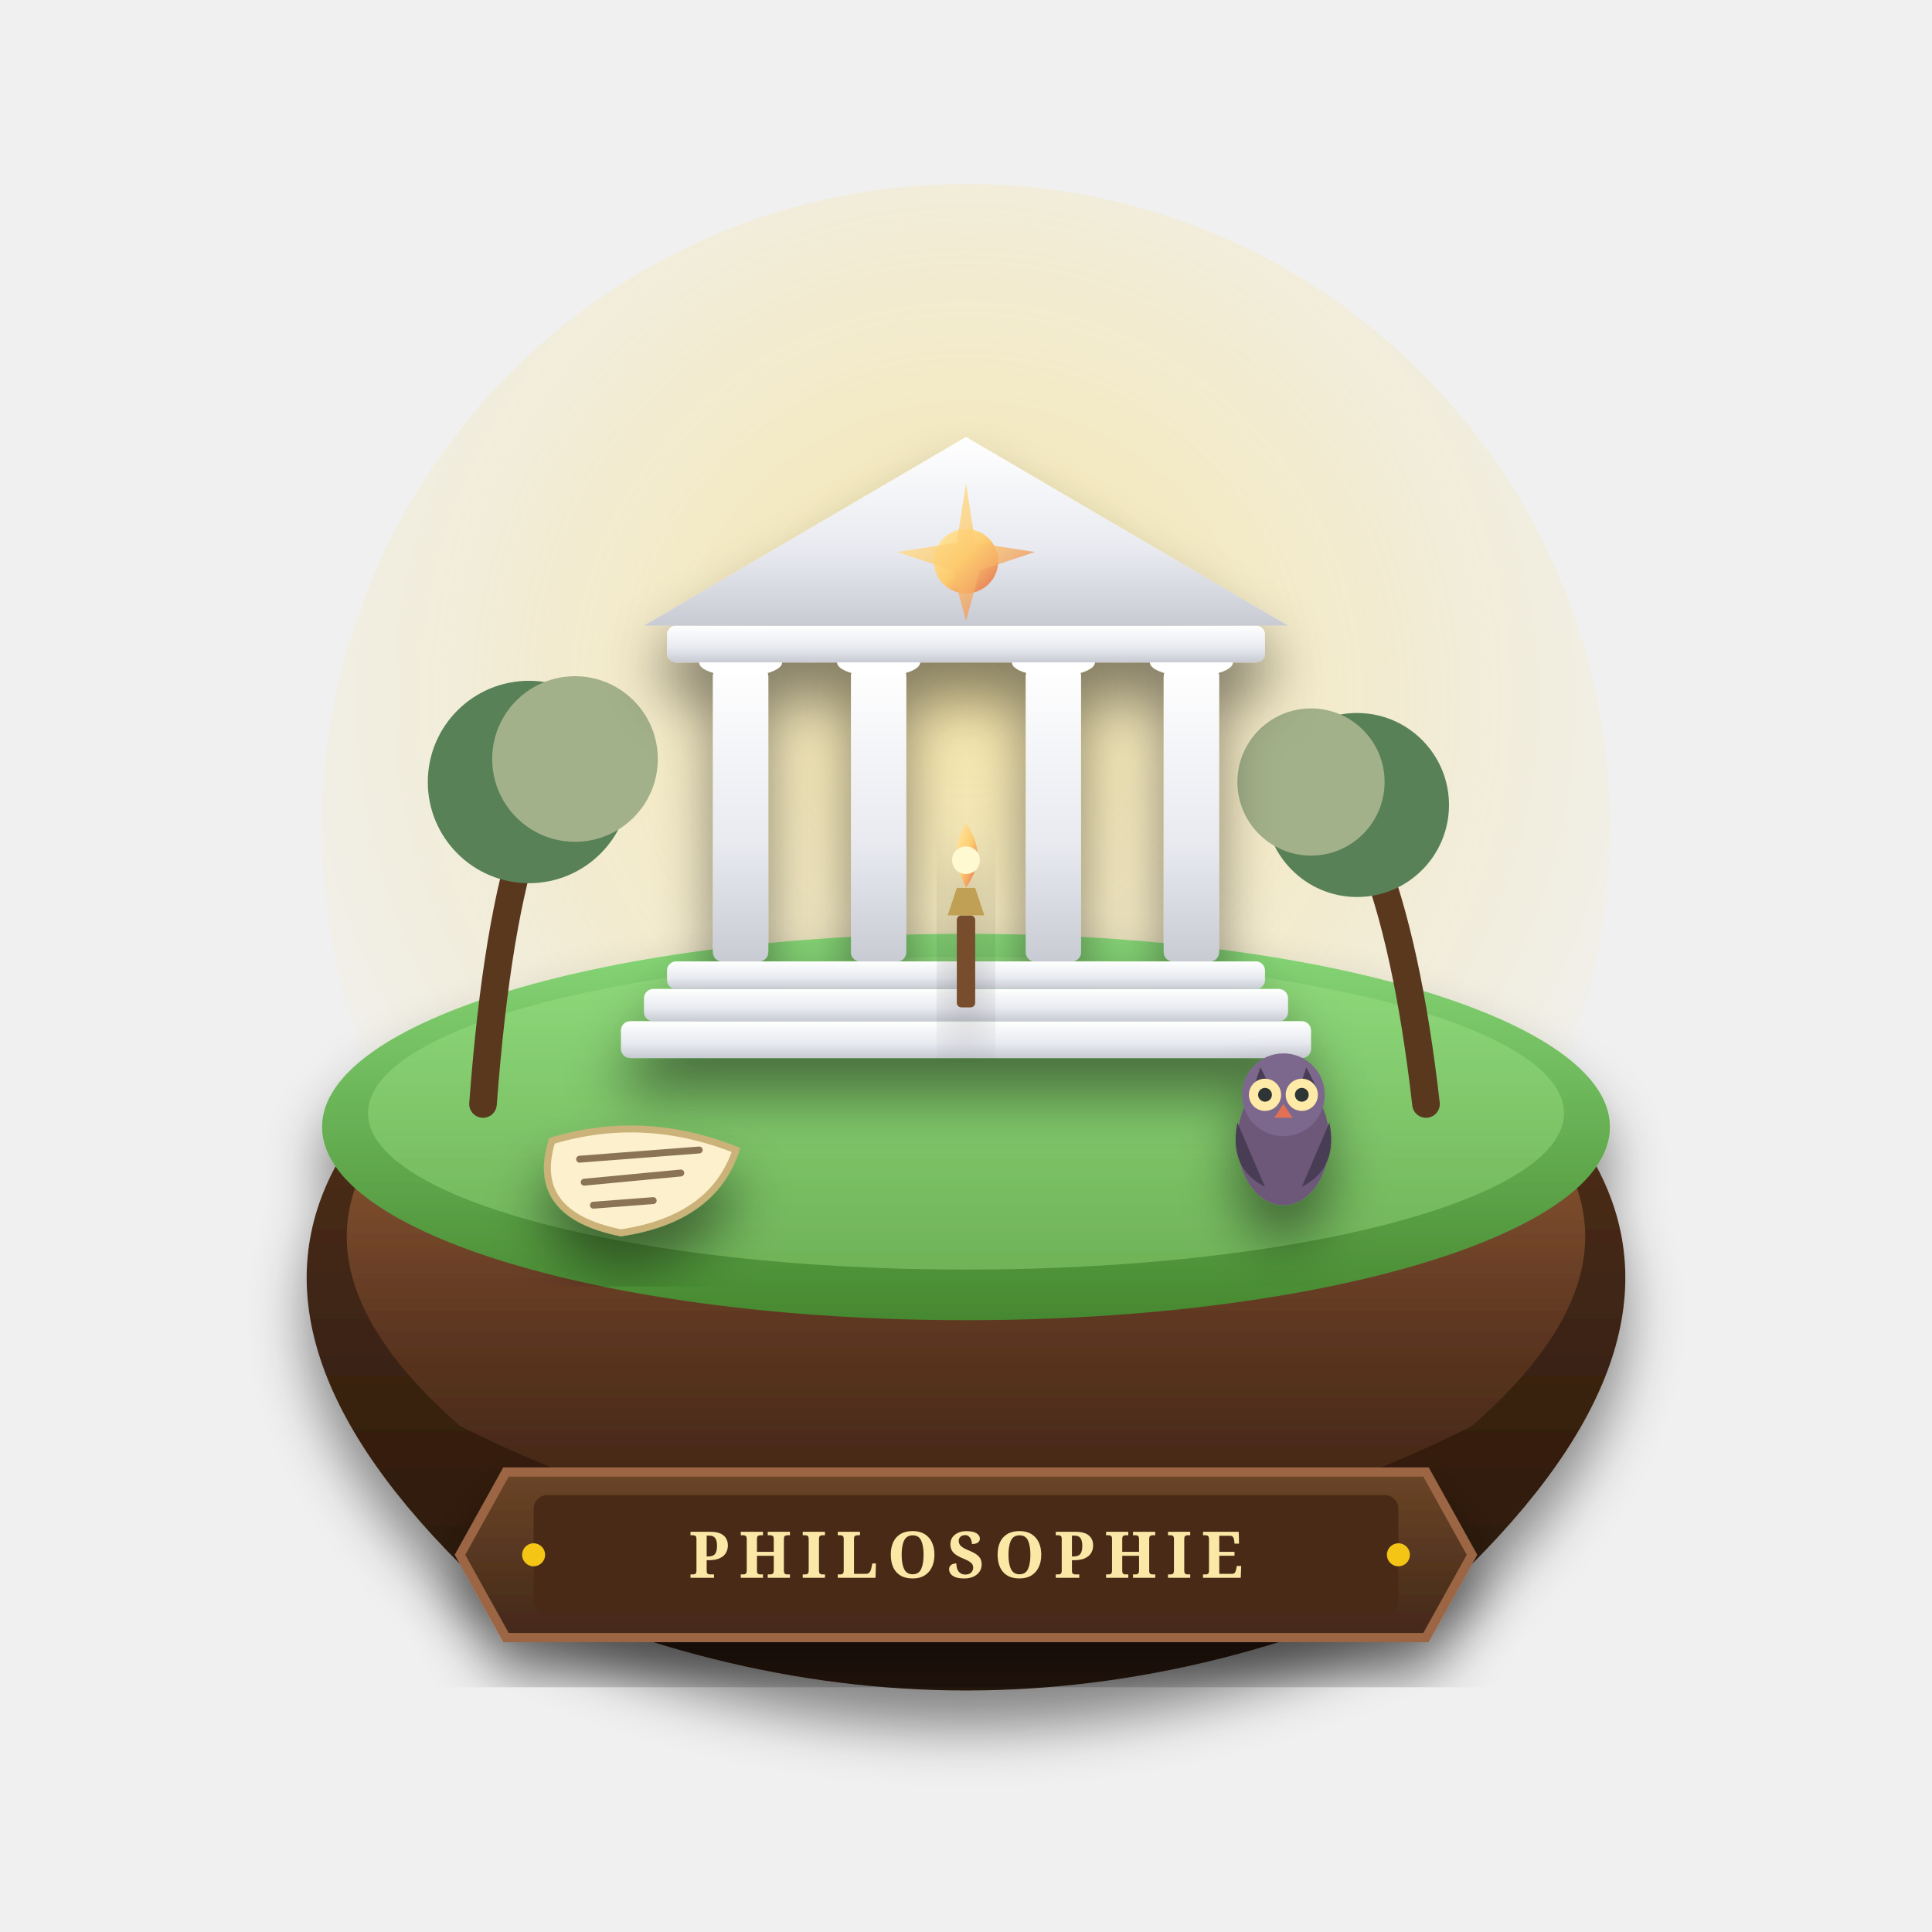
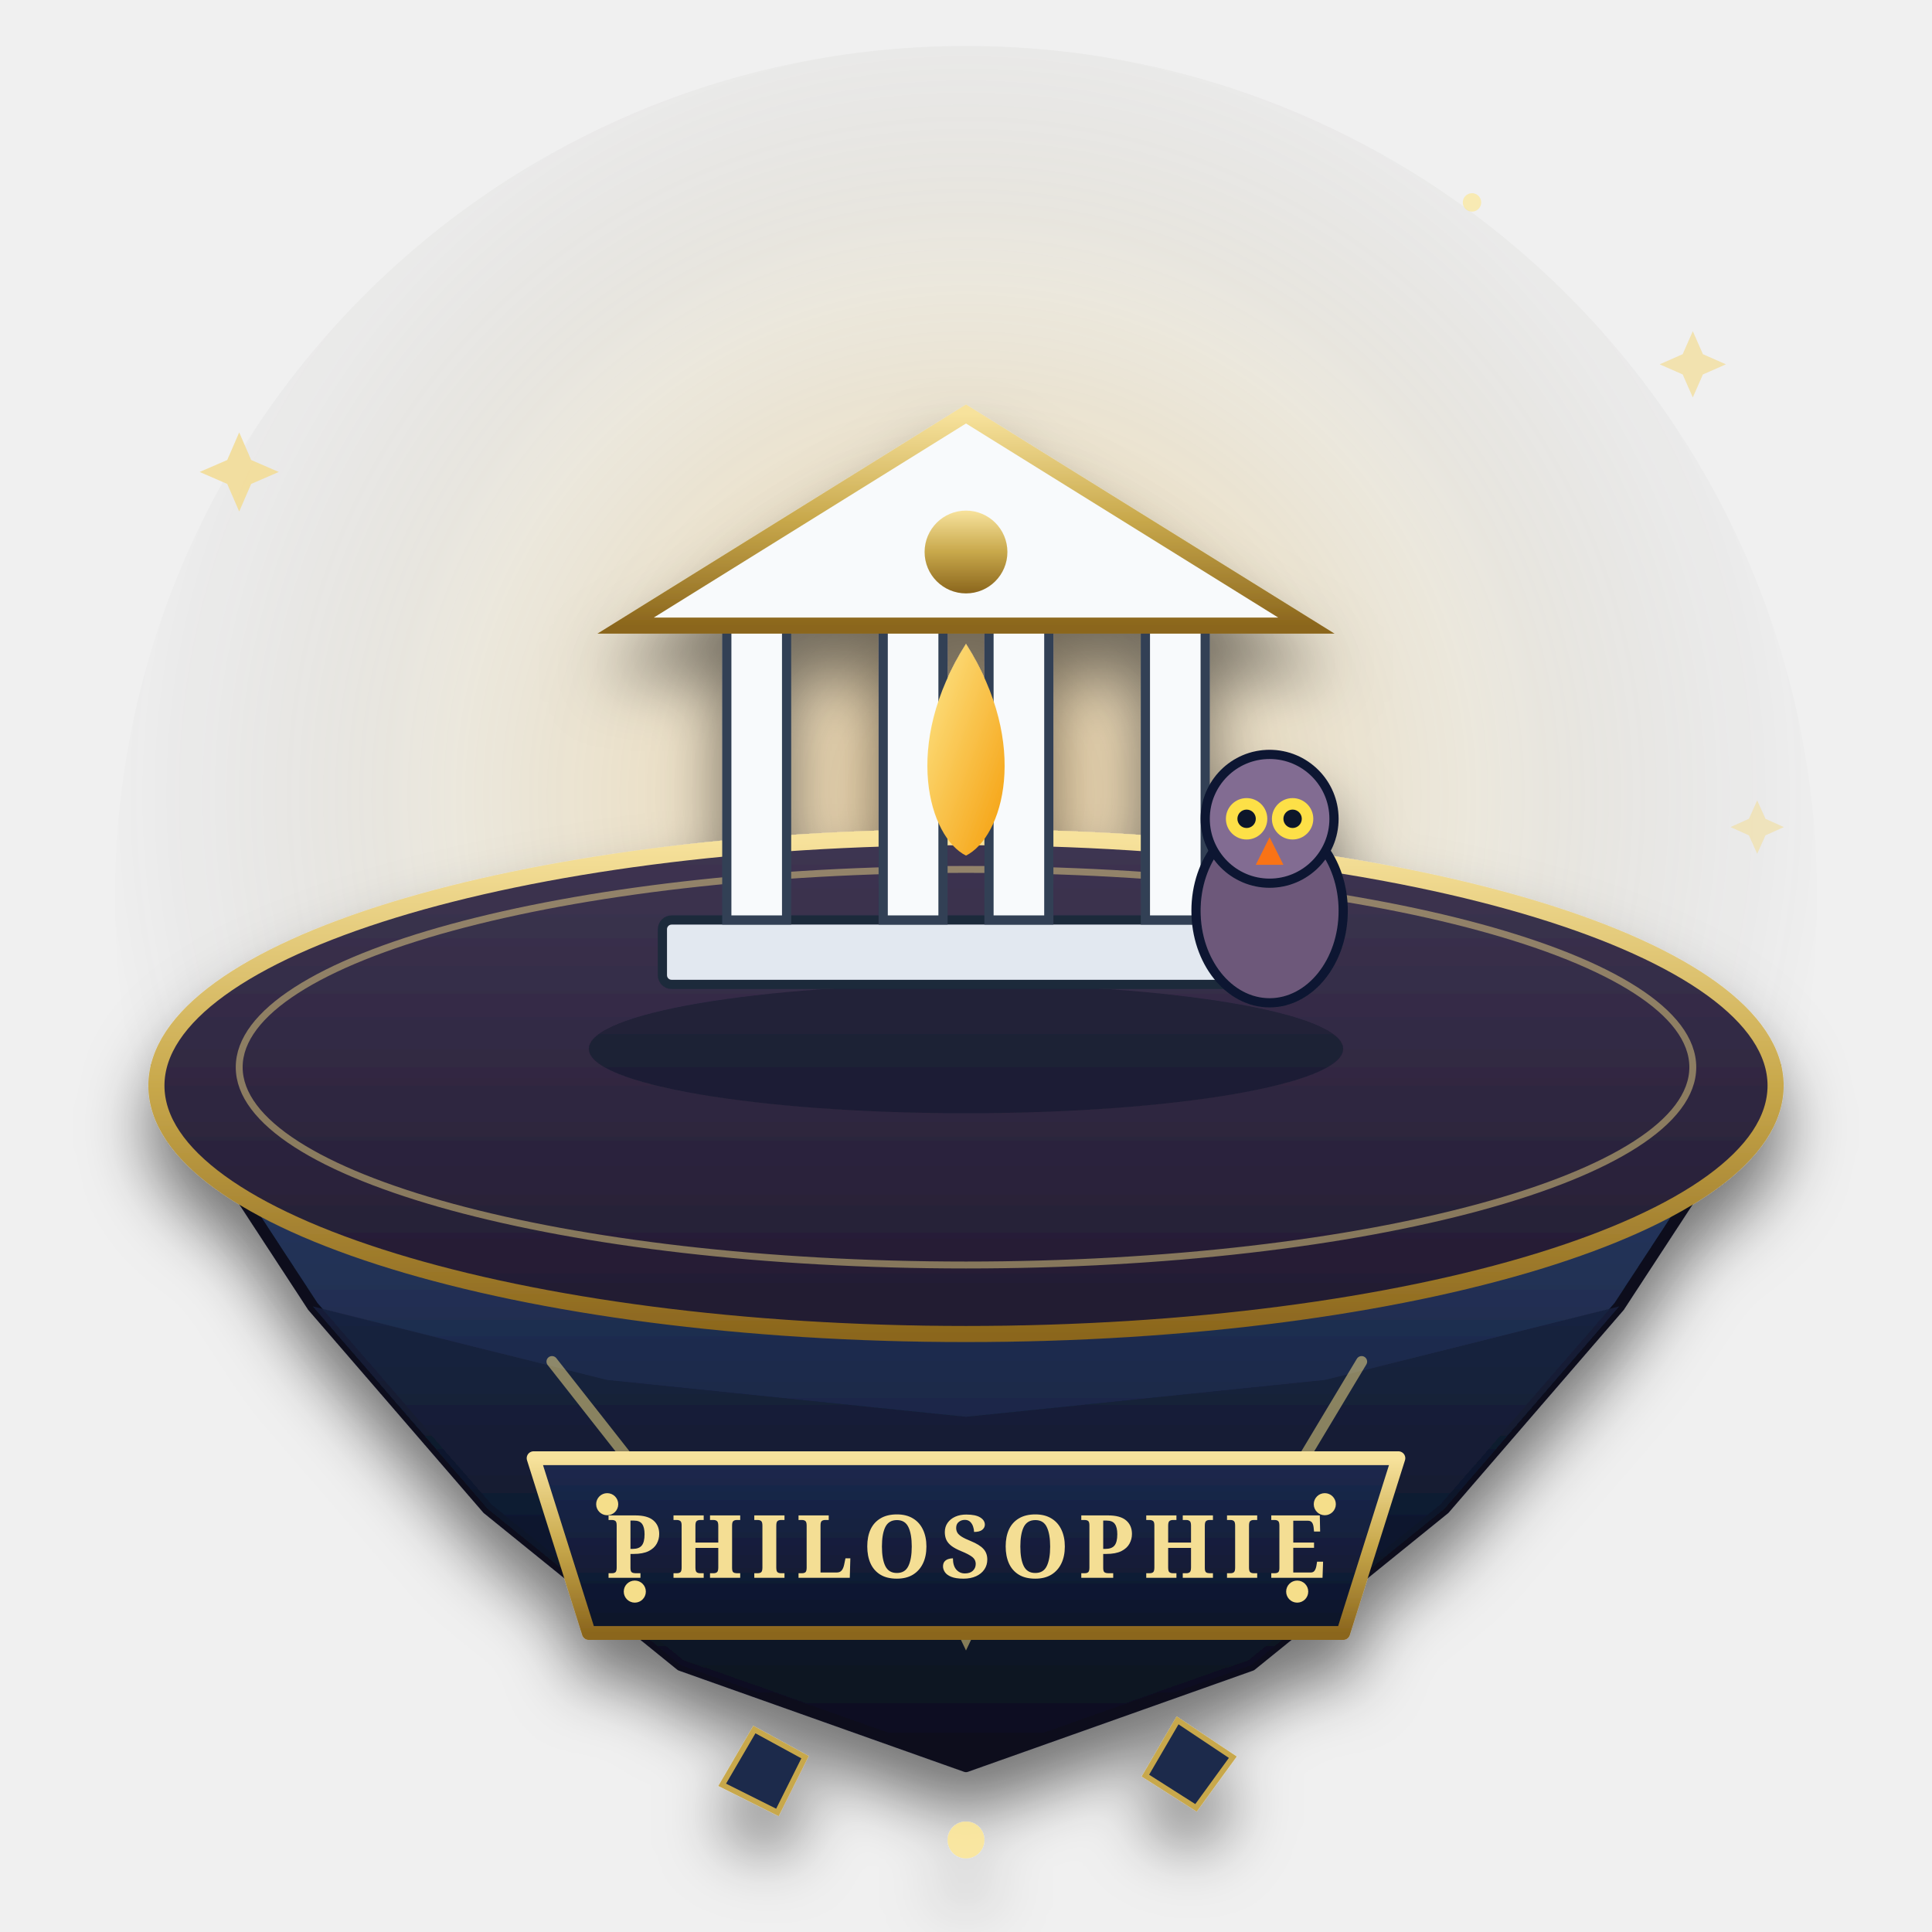
<svg xmlns="http://www.w3.org/2000/svg" viewBox="0 0 420 420" width="420" height="420">
  <defs>
-     <linearGradient id="phiRockTop" x1="0" y1="0" x2="0" y2="1">
-       <stop offset="0" stop-color="#8a5632" />
-       <stop offset="0.5" stop-color="#5b3520" />
-       <stop offset="1" stop-color="#3a2113" />
+     <radialGradient id="iphiloHalo" cx="0.5" cy="0.44" r="0.52">
+       <stop offset="0" stop-color="#f59e0b" stop-opacity="0.34" />
+       <stop offset="0.58" stop-color="#c8a84b" stop-opacity="0.12" />
+       <stop offset="1" stop-color="#070b1a" stop-opacity="0" />
+     </radialGradient>
+     <linearGradient id="iphiloRockTop" x1="0" y1="0" x2="0" y2="1">
+       <stop offset="0" stop-color="#2c3e68" />
+       <stop offset="0.55" stop-color="#192544" />
+       <stop offset="1" stop-color="#0d1428" />
    </linearGradient>
-     <linearGradient id="phiRockDeep" x1="0" y1="0" x2="0" y2="1">
-       <stop offset="0" stop-color="#4a2c19" />
-       <stop offset="1" stop-color="#241407" />
+     <linearGradient id="iphiloRockDeep" x1="0" y1="0" x2="0" y2="1">
+       <stop offset="0" stop-color="#18223d" />
+       <stop offset="1" stop-color="#080d1b" />
    </linearGradient>
-     <linearGradient id="phiGrass" x1="0" y1="0" x2="0" y2="1">
-       <stop offset="0" stop-color="#88d878" />
-       <stop offset="1" stop-color="#46882f" />
+     <linearGradient id="iphiloPlateau" x1="0" y1="0" x2="0" y2="1">
+       <stop offset="0" stop-color="#3e3552" />
+       <stop offset="1" stop-color="#211a30" />
    </linearGradient>
-     <linearGradient id="phiMarble" x1="0" y1="0" x2="0" y2="1">
-       <stop offset="0" stop-color="#ffffff" />
-       <stop offset="0.6" stop-color="#e8eaf0" />
-       <stop offset="1" stop-color="#c9cbd4" />
+     <linearGradient id="iphiloGold" x1="0" y1="0" x2="0" y2="1">
+       <stop offset="0" stop-color="#f7e29c" />
+       <stop offset="0.5" stop-color="#c8a84b" />
+       <stop offset="1" stop-color="#8b661d" />
    </linearGradient>
-     <linearGradient id="phiGold" x1="0" y1="0" x2="1" y2="1">
-       <stop offset="0" stop-color="#ffeaa7" />
-       <stop offset="0.5" stop-color="#fdcb6e" />
-       <stop offset="1" stop-color="#e17055" />
+     <linearGradient id="iphiloAccent" x1="0" y1="0" x2="1" y2="1">
+       <stop offset="0" stop-color="#fde68a" />
+       <stop offset="1" stop-color="#f59e0b" />
    </linearGradient>
-     <linearGradient id="phiBanner" x1="0" y1="0" x2="0" y2="1">
-       <stop offset="0" stop-color="#6b4526" />
-       <stop offset="1" stop-color="#43281a" />
+     <linearGradient id="iphiloBanner" x1="0" y1="0" x2="0" y2="1">
+       <stop offset="0" stop-color="#1c2a4f" />
+       <stop offset="1" stop-color="#0c1328" />
    </linearGradient>
-     <radialGradient id="phiHalo" cx="0.5" cy="0.4" r="0.6">
-       <stop offset="0" stop-color="#ffd32a" stop-opacity="0.35" />
-       <stop offset="0.7" stop-color="#ffd32a" stop-opacity="0.1" />
-       <stop offset="1" stop-color="#ffd32a" stop-opacity="0" />
-     </radialGradient>
-     <filter id="phiShadow" x="-30%" y="-30%" width="160%" height="160%">
-       <feDropShadow dx="0" dy="8" stdDeviation="6" flood-color="#000" flood-opacity="0.45" />
+     <filter id="iphiloShadow" x="-25%" y="-25%" width="150%" height="150%">
+       <feDropShadow dx="0" dy="9" stdDeviation="7" flood-color="#000000" flood-opacity="0.52" />
    </filter>
  </defs>
-   <circle cx="210" cy="180" r="140" fill="url(#phiHalo)" />
-   <g filter="url(#phiShadow)">
-     <path d="M 75 250 Q 210 275 345 250 Q 370 290 320 340 Q 210 395 100 340 Q 50 290 75 250 Z" fill="url(#phiRockDeep)" />
-     <path d="M 85 245 Q 210 268 335 245 Q 360 275 320 310 Q 210 365 100 310 Q 60 275 85 245 Z" fill="url(#phiRockTop)" />
-     <ellipse cx="210" cy="245" rx="140" ry="42" fill="url(#phiGrass)" />
-     <ellipse cx="210" cy="242" rx="130" ry="34" fill="#a0e488" fill-opacity="0.4" />
+   <circle cx="210" cy="195" r="185" fill="url(#iphiloHalo)" />
+   <g fill="#f2dc96">
+     <path d="M52 94 l2.6 6 6 2.6 -6 2.6 -2.6 6 -2.6 -6 -6 -2.6 6 -2.6 Z" opacity="0.88" />
+     <path d="M368 72 l2.2 5 5 2.2 -5 2.2 -2.2 5 -2.2 -5 -5 -2.2 5 -2.2 Z" opacity="0.72" />
+     <path d="M382 174 l1.8 4 4 1.8 -4 1.8 -1.8 4 -1.8 -4 -4 -1.8 4 -1.8 Z" opacity="0.55" />
+     <circle cx="64" cy="210" r="2.4" fill="#fde68a" opacity="0.65" />
+     <circle cx="352" cy="264" r="2.6" opacity="0.5" />
+     <circle cx="320" cy="44" r="2" fill="#fde68a" opacity="0.6" />
  </g>
-   <g>
-     <path d="M 105 240 Q 108 200 115 180" stroke="#5a381e" stroke-width="6" stroke-linecap="round" />
-     <circle cx="115" cy="170" r="22" fill="#588157" />
-     <circle cx="125" cy="165" r="18" fill="#a3b18a" />
-     <path d="M 310 240 Q 306 205 298 185" stroke="#5a381e" stroke-width="6" stroke-linecap="round" />
-     <circle cx="295" cy="175" r="20" fill="#588157" />
-     <circle cx="285" cy="170" r="16" fill="#a3b18a" />
-   </g>
-   <g filter="url(#phiShadow)">
-     <rect x="135" y="222" width="150" height="8" rx="2" fill="url(#phiMarble)" />
-     <rect x="140" y="215" width="140" height="7" rx="2" fill="url(#phiMarble)" />
-     <rect x="145" y="209" width="130" height="6" rx="2" fill="url(#phiMarble)" />
-     <rect x="155" y="145" width="12" height="64" rx="2" fill="url(#phiMarble)" />
-     <rect x="185" y="145" width="12" height="64" rx="2" fill="url(#phiMarble)" />
-     <rect x="223" y="145" width="12" height="64" rx="2" fill="url(#phiMarble)" />
-     <rect x="253" y="145" width="12" height="64" rx="2" fill="url(#phiMarble)" />
-     <ellipse cx="161" cy="144" rx="9" ry="3" fill="#ffffff" />
-     <ellipse cx="191" cy="144" rx="9" ry="3" fill="#ffffff" />
-     <ellipse cx="229" cy="144" rx="9" ry="3" fill="#ffffff" />
-     <ellipse cx="259" cy="144" rx="9" ry="3" fill="#ffffff" />
-     <rect x="145" y="136" width="130" height="8" rx="2" fill="url(#phiMarble)" />
-     <polygon points="140,136 210,95 280,136" fill="url(#phiMarble)" />
-     <circle cx="210" cy="122" r="7" fill="url(#phiGold)" />
-     <polygon points="210,105 212,118 225,120 213,124 210,135 207,124 195,120 208,118" fill="url(#phiGold)" opacity="0.8" />
-   </g>
-   <g filter="url(#phiShadow)">
-     <path d="M 120 248 Q 140 242 160 250 Q 155 265 135 268 Q 115 264 120 248 Z" fill="#fdf0cd" stroke="#cbb279" stroke-width="1.5" />
-     <line x1="126" y1="252" x2="152" y2="250" stroke="#8b7355" stroke-width="1.5" stroke-linecap="round" />
-     <line x1="127" y1="257" x2="148" y2="255" stroke="#8b7355" stroke-width="1.5" stroke-linecap="round" />
-     <line x1="129" y1="262" x2="142" y2="261" stroke="#8b7355" stroke-width="1.5" stroke-linecap="round" />
-     <g transform="translate(265, 230)">
-       <ellipse cx="14" cy="18" rx="10" ry="14" fill="#6d597a" />
-       <path d="M 4 14 Q 2 24 10 28" fill="#4a3e56" />
-       <path d="M 24 14 Q 26 24 18 28" fill="#4a3e56" />
-       <circle cx="14" cy="8" r="9" fill="#7d678d" />
-       <polygon points="9,2 7,8 11,6" fill="#4a3e56" />
-       <polygon points="19,2 17,8 21,6" fill="#4a3e56" />
-       <circle cx="10" cy="8" r="3.5" fill="#ffeaa7" />
-       <circle cx="10" cy="8" r="1.5" fill="#2d3436" />
-       <circle cx="18" cy="8" r="3.5" fill="#ffeaa7" />
-       <circle cx="18" cy="8" r="1.5" fill="#2d3436" />
-       <polygon points="14,10 12,13 16,13" fill="#e17055" />
+   <g filter="url(#iphiloShadow)">
+     <path d="M34 232 L210 264 L386 232 L352 284 L314 328 L272 362 L210 384 L148 362 L106 328 L68 284 Z" fill="url(#iphiloRockTop)" stroke="#080e1d" stroke-width="2.5" stroke-linejoin="round" />
+     <path d="M68 284 L132 300 L210 308 L288 300 L352 284 L314 328 L272 362 L210 384 L148 362 L106 328 Z" fill="url(#iphiloRockDeep)" opacity="0.85" />
+     <path d="M120 296 L142 324 M296 296 L278 326 M192 318 L210 356 L228 318" stroke="#fde68a" stroke-width="2.4" stroke-linecap="round" opacity="0.5" fill="none" />
+     <polygon points="164,376 175,382 169,394 157,388" fill="#1b294c" stroke="#c8a84b" stroke-width="1.2" />
+     <polygon points="256,374 268,382 260,393 249,386" fill="#1b294c" stroke="#c8a84b" stroke-width="1.2" />
+     <circle cx="210" cy="400" r="4" fill="#fde68a" opacity="0.75" />
+     <ellipse cx="210" cy="236" rx="176" ry="54" fill="url(#iphiloPlateau)" stroke="url(#iphiloGold)" stroke-width="3.5" />
+     <ellipse cx="210" cy="232" rx="158" ry="43" fill="none" stroke="#fde68a" stroke-width="1.5" stroke-opacity="0.45" />
+     <g transform="translate(210 148)">
+       <ellipse cx="0" cy="80" rx="82" ry="14" fill="#091326" opacity="0.45" />
+       <rect x="-66" y="52" width="132" height="14" rx="2" fill="#e2e8f0" stroke="#1e293b" stroke-width="2" />
+       <rect x="-52" y="-12" width="13" height="64" fill="#f8fafc" stroke="#334155" stroke-width="2" />
+       <rect x="-18" y="-12" width="13" height="64" fill="#f8fafc" stroke="#334155" stroke-width="2" />
+       <rect x="5" y="-12" width="13" height="64" fill="#f8fafc" stroke="#334155" stroke-width="2" />
+       <rect x="39" y="-12" width="13" height="64" fill="#f8fafc" stroke="#334155" stroke-width="2" />
+       <polygon points="-74,-12 0,-58 74,-12" fill="#f8fafc" stroke="url(#iphiloGold)" stroke-width="3.5" />
+       <circle cx="0" cy="-28" r="9" fill="url(#iphiloGold)" />
+       <g transform="translate(66 36)">
+         <ellipse cx="0" cy="14" rx="16" ry="20" fill="#6d597a" stroke="#0c1830" stroke-width="2" />
+         <circle cx="0" cy="-6" r="14" fill="#826c92" stroke="#0c1830" stroke-width="2" />
+         <circle cx="-5" cy="-6" r="4.5" fill="#fde047" />
+         <circle cx="5" cy="-6" r="4.5" fill="#fde047" />
+         <circle cx="-5" cy="-6" r="2" fill="#0f172a" />
+         <circle cx="5" cy="-6" r="2" fill="#0f172a" />
+         <polygon points="0,-2 -3,4 3,4" fill="#f97316" />
+       </g>
+       <path d="M0 -8 C-14 14 -8 34 0 38 C8 34 14 14 0 -8 Z" fill="url(#iphiloAccent)" />
+     </g>
+     <g transform="translate(210 336)">
+       <path d="M-94 -19 L94 -19 L82 19 L-82 19 Z" fill="url(#iphiloBanner)" stroke="url(#iphiloGold)" stroke-width="3" stroke-linejoin="round" />
+       <g fill="#f5de8a">
+         <circle cx="-78" cy="-9" r="2.4" />
+         <circle cx="78" cy="-9" r="2.4" />
+         <circle cx="-72" cy="10" r="2.4" />
+         <circle cx="72" cy="10" r="2.4" />
+       </g>
+       <text x="0" y="7" text-anchor="middle" font-family="Cinzel, Georgia, serif" font-size="19" font-weight="700" fill="#f4de94" letter-spacing="2">PHILOSOPHIE</text>
    </g>
  </g>
-   <g transform="translate(202, 175)" filter="url(#phiShadow)">
-     <rect x="6" y="24" width="4" height="20" fill="#784e2d" rx="1" />
-     <path d="M 4 24 L 12 24 L 10 18 L 6 18 Z" fill="#bfa054" />
-     <path d="M 8 18 Q 4 10 8 4 Q 13 11 8 18 Z" fill="url(#phiGold)" />
-     <circle cx="8" cy="12" r="3" fill="#fff9d2" />
-   </g>
-   <g filter="url(#phiShadow)">
-     <path d="M 110 320 L 310 320 L 320 338 L 310 356 L 110 356 L 100 338 Z" fill="url(#phiBanner)" stroke="#9c6644" stroke-width="2" />
-     <rect x="116" y="325" width="188" height="26" rx="3" fill="#4a2c19" />
-     <circle cx="116" cy="338" r="2.5" fill="#f5c518" />
-     <circle cx="304" cy="338" r="2.5" fill="#f5c518" />
-     <text x="210" y="343" font-family="'Cinzel', 'Trajan Pro', 'Georgia', serif" font-size="14" font-weight="900" fill="#fbe8a6" text-anchor="middle" letter-spacing="2">PHILOSOPHIE</text>
-   </g>
</svg>
